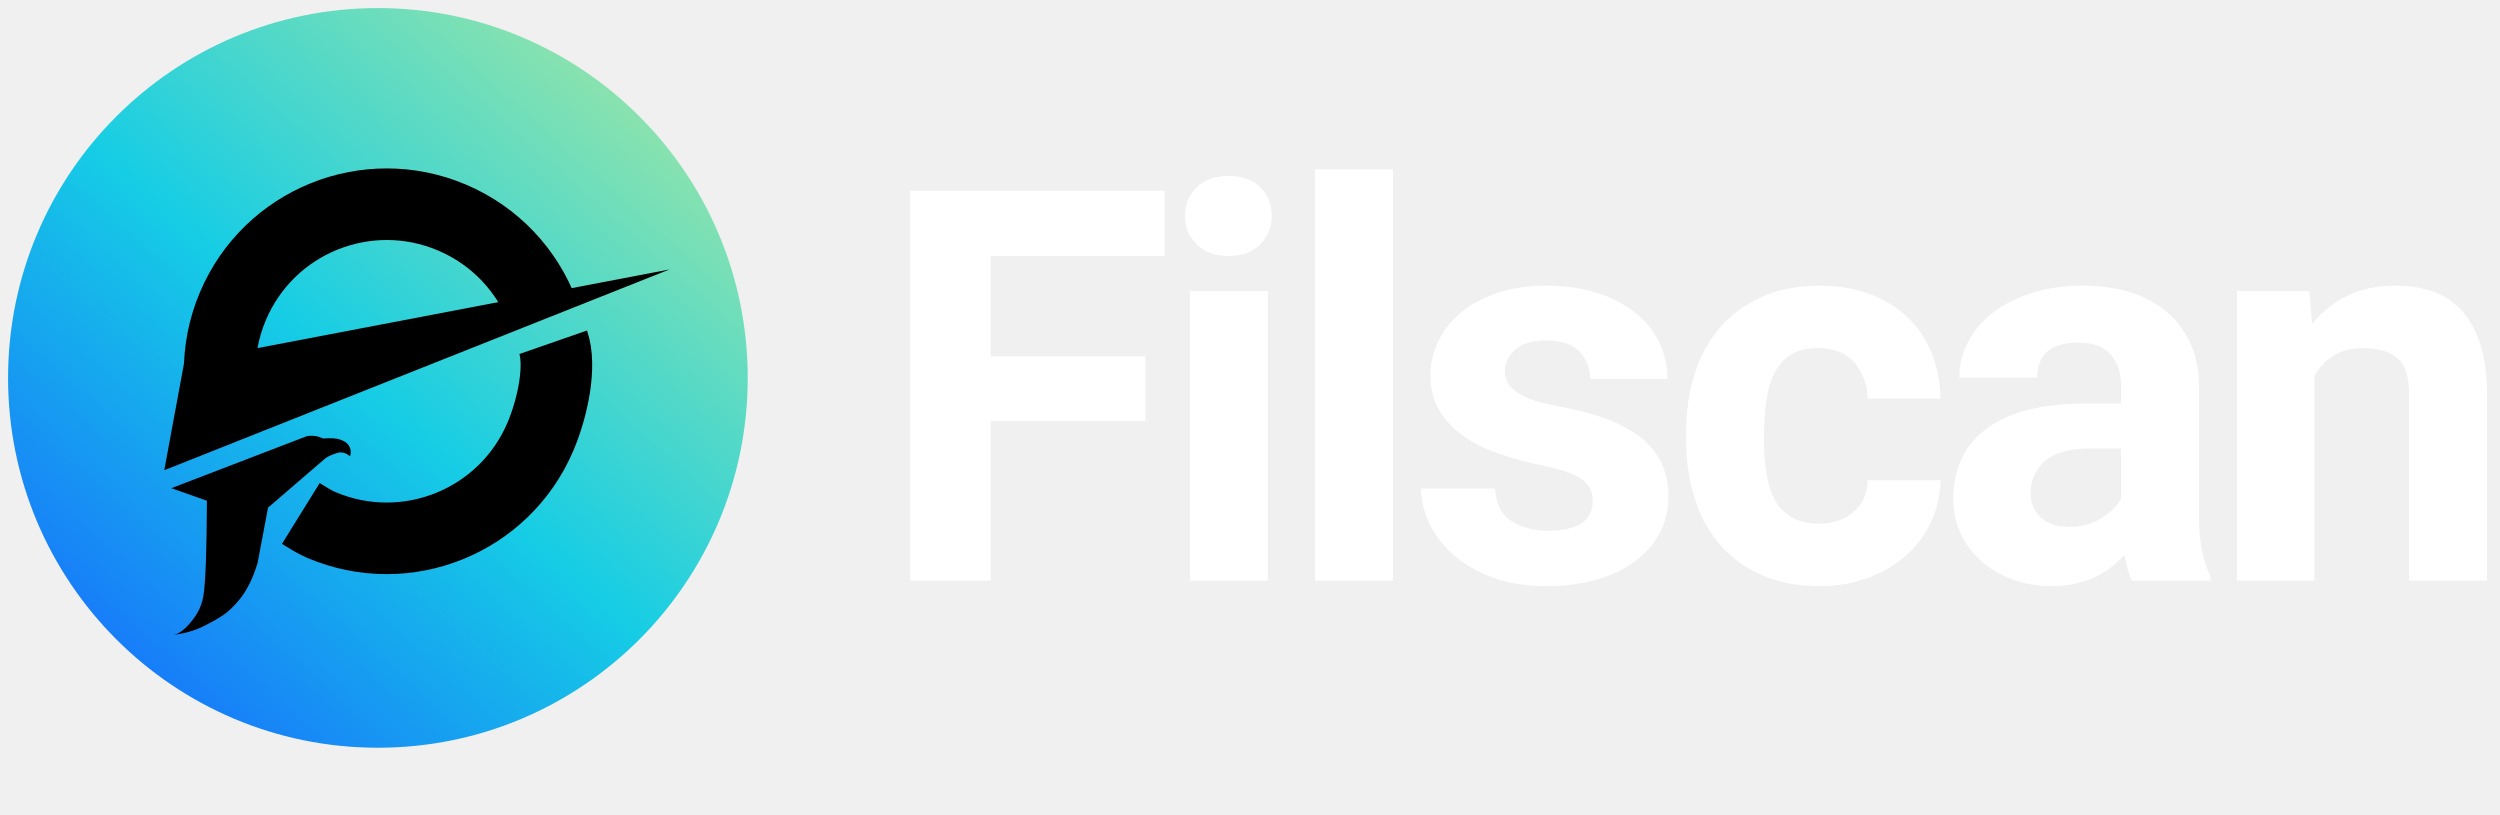
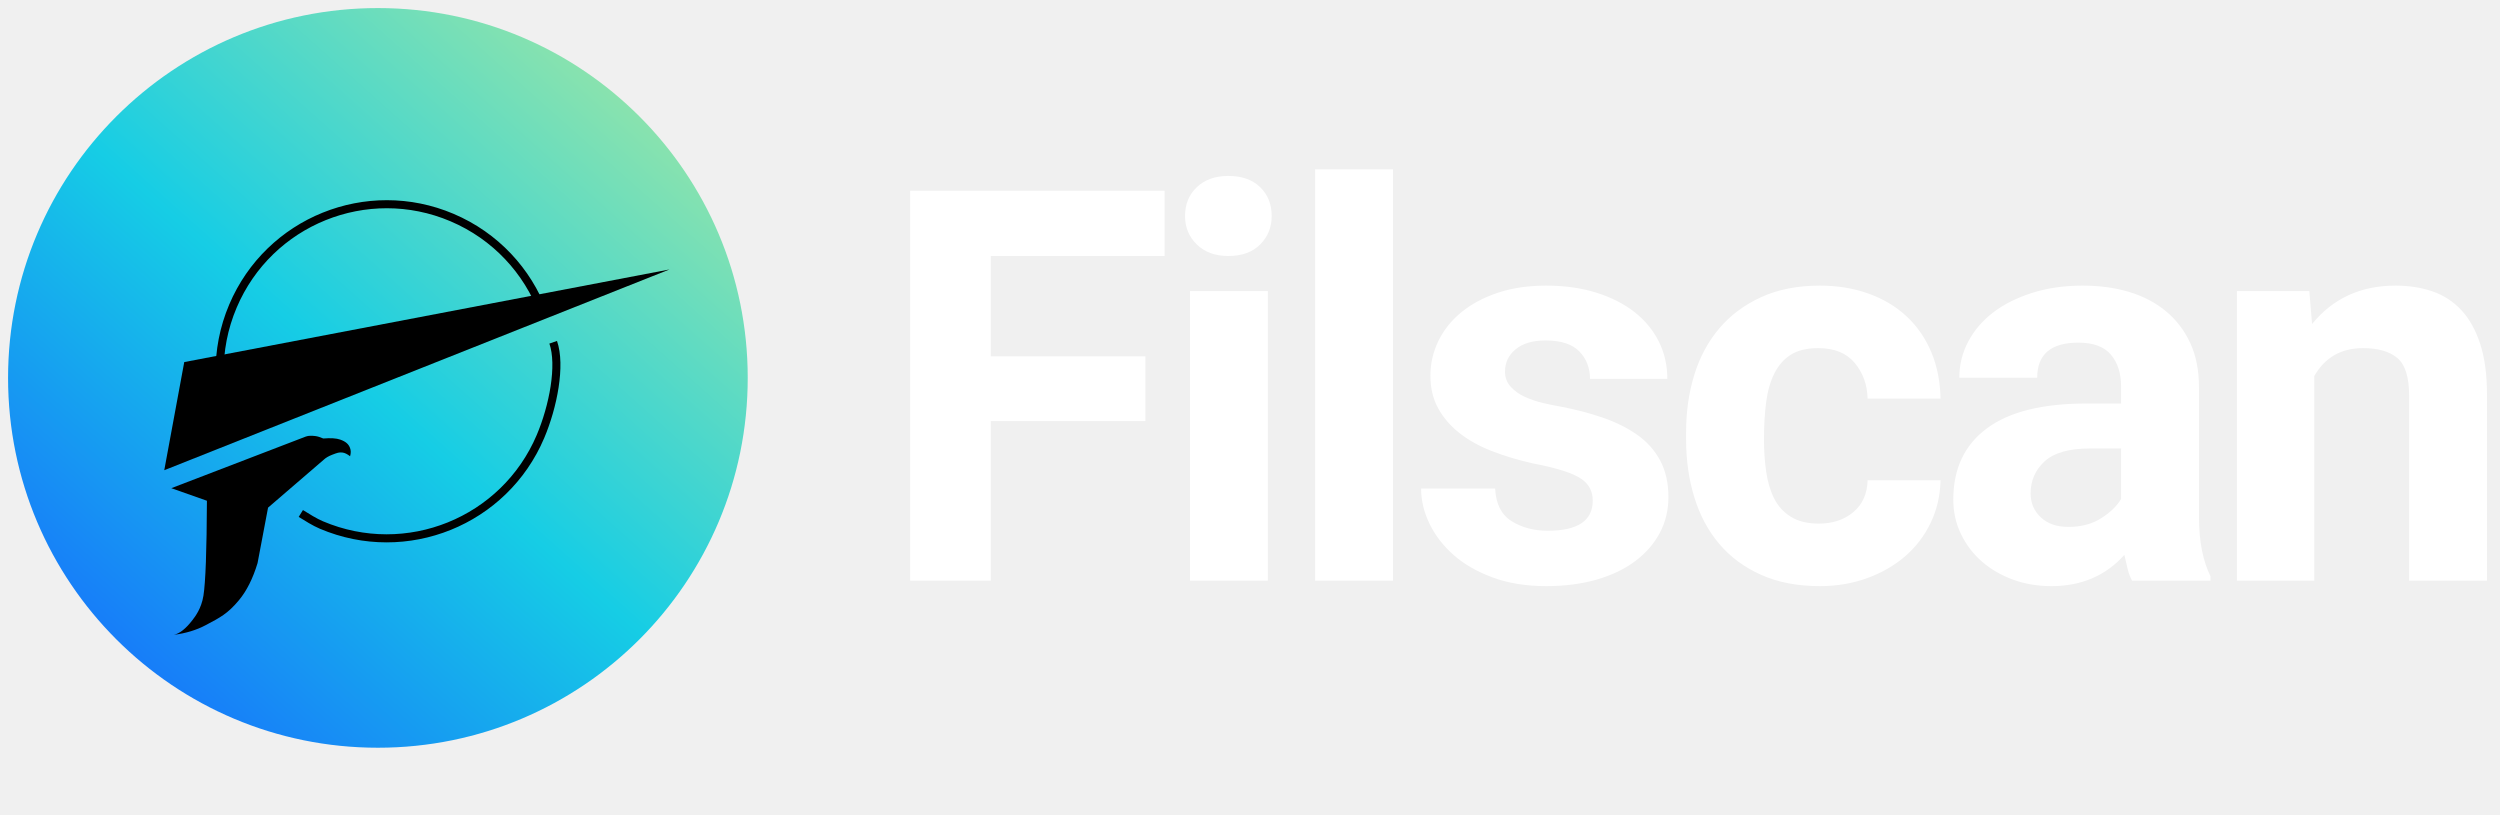
<svg xmlns="http://www.w3.org/2000/svg" width="310px" height="101px" viewBox="0 0 310 101" version="1.1">
  <defs>
    <linearGradient x1="5.404%" y1="98.113%" x2="92.773%" y2="1.42108547e-12%" id="linearGradient-1">
      <stop stop-color="#1764FF" offset="0%" />
      <stop stop-color="#16CDE5" offset="48.309%" />
      <stop stop-color="#ABE99E" offset="100%" />
    </linearGradient>
  </defs>
-   <g id="页面-2" stroke="none" stroke-width="1" fill="none" fillRule="evenodd">
+   <g id="页面-2" stroke="none" strokeWidth="1" fill="none" fillRule="evenodd">
    <g id="编组-5备份" transform="translate(1, 0)">
      <g id="编组备份-11" transform="translate(0, 1)">
        <circle id="椭圆形" fill="url(#linearGradient-1)" cx="45.859" cy="45.859" r="45.859" />
        <g id="编组备份-12" transform="translate(45.61331, 52.0144) rotate(-7) translate(-45.61331, -52.0144) translate(6.613308, 11.51441)">
          <g id="编组-23" transform="translate(35.09344, 42.10639) rotate(-330) translate(-35.09344, -42.10639) translate(12.59344, 11.10639)">
-             <path d="M38.566,6.408 C34.795,2.46 29.478,-4.30588898e-12 23.587,-4.30588898e-12 C12.149,-4.30588898e-12 2.876,9.273 2.876,20.711 C2.876,26.667 5.39,32.036 9.415,35.815 M20.673,41.103 C21.591,41.245 22.653,41.422 23.587,41.422 C35.025,41.422 44.298,32.15 44.298,20.711 C44.298,16.684 43.225,11.587 41.183,9.332" id="形状备份" stroke="#000000" stroke-width="8.876" />
+             <path d="M38.566,6.408 C34.795,2.46 29.478,-4.30588898e-12 23.587,-4.30588898e-12 C12.149,-4.30588898e-12 2.876,9.273 2.876,20.711 C2.876,26.667 5.39,32.036 9.415,35.815 M20.673,41.103 C21.591,41.245 22.653,41.422 23.587,41.422 C35.025,41.422 44.298,32.15 44.298,20.711 C44.298,16.684 43.225,11.587 41.183,9.332" id="形状备份" stroke="#000000" strokeWidth="8.876" />
            <path d="M8.448,36.396 C20.112,36.396 26.067,36.396 26.314,36.396 C26.684,36.396 27.088,36.581 27.434,36.76 C27.665,36.88 27.936,37.091 28.247,37.396 C29.138,37.656 29.774,37.949 30.158,38.275 C30.733,38.765 30.924,39.179 30.924,39.674 C30.924,40.004 30.803,40.327 30.561,40.642 C30.335,40.266 30.097,40.011 29.847,39.877 C29.471,39.676 29.24,39.674 28.543,39.674 C28.079,39.674 27.68,39.742 27.347,39.877 L18.782,42.947 L15.102,48.901 C13.878,50.476 12.616,51.628 11.315,52.359 C9.364,53.456 8.295,53.538 6.354,53.778 C5.06,53.939 3.684,53.841 2.225,53.485 C2.963,53.596 3.902,53.301 5.044,52.599 C5.491,52.325 6.584,51.666 7.392,50.264 C8.231,48.808 9.77,45.198 12.011,39.433 L8.448,36.396 Z" id="路径-43" fill="#000000" transform="translate(16.57463, 45.12465) rotate(-44) translate(-16.57463, -45.12465) " />
          </g>
          <polygon id="路径-34备份-2" fill="#000000" transform="translate(43.63506, 33.27682) rotate(-330) translate(-43.63506, -33.27682) " points="21.142 56.976 69.086 9.578 18.184 43.664" />
        </g>
      </g>
      <path d="M121.856,72 L121.856,52.212 L141.032,52.212 L141.032,44.188 L121.856,44.188 L121.856,31.744 L143.412,31.744 L143.412,23.652 L111.86,23.652 L111.86,72 L121.856,72 Z M151.316,31.744 C152.993,31.744 154.308,31.268 155.26,30.316 C156.212,29.364 156.688,28.185 156.688,26.78 C156.688,25.329 156.212,24.139 155.26,23.21 C154.308,22.281 152.993,21.816 151.316,21.816 C149.684,21.816 148.381,22.281 147.406,23.21 C146.431,24.139 145.944,25.329 145.944,26.78 C145.944,28.185 146.431,29.364 147.406,30.316 C148.381,31.268 149.684,31.744 151.316,31.744 Z M156.212,72 L156.212,36.096 L146.556,36.096 L146.556,72 L156.212,72 Z M171.732,72 L171.732,21 L162.076,21 L162.076,72 L171.732,72 Z M190.72,72.68 C193.032,72.68 195.129,72.408 197.01,71.864 C198.891,71.32 200.489,70.549 201.804,69.552 C203.119,68.555 204.127,67.387 204.83,66.05 C205.533,64.713 205.884,63.251 205.884,61.664 C205.884,59.896 205.544,58.377 204.864,57.108 C204.184,55.839 203.232,54.773 202.008,53.912 C200.784,53.051 199.345,52.337 197.69,51.77 C196.035,51.203 194.233,50.739 192.284,50.376 C191.74,50.285 191.083,50.149 190.312,49.968 C189.541,49.787 188.805,49.537 188.102,49.22 C187.399,48.903 186.81,48.483 186.334,47.962 C185.858,47.441 185.62,46.817 185.62,46.092 C185.62,44.959 186.062,44.029 186.946,43.304 C187.83,42.579 189.065,42.216 190.652,42.216 C192.556,42.216 193.95,42.669 194.834,43.576 C195.718,44.483 196.16,45.616 196.16,46.976 L196.16,46.976 L205.748,46.976 C205.748,45.299 205.397,43.757 204.694,42.352 C203.991,40.947 202.994,39.734 201.702,38.714 C200.41,37.694 198.835,36.889 196.976,36.3 C195.117,35.711 193.032,35.416 190.72,35.416 C188.499,35.416 186.504,35.711 184.736,36.3 C182.968,36.889 181.461,37.694 180.214,38.714 C178.967,39.734 178.015,40.924 177.358,42.284 C176.701,43.644 176.372,45.072 176.372,46.568 C176.372,48.109 176.689,49.458 177.324,50.614 C177.959,51.77 178.831,52.79 179.942,53.674 C181.053,54.558 182.39,55.306 183.954,55.918 C185.518,56.53 187.207,57.04 189.02,57.448 C192.103,58.037 194.143,58.695 195.14,59.42 C196.047,60.055 196.5,60.939 196.5,62.072 C196.5,64.565 194.641,65.812 190.924,65.812 C189.201,65.812 187.705,65.415 186.436,64.622 C185.167,63.829 184.487,62.48 184.396,60.576 L184.396,60.576 L175.216,60.576 C175.216,62.027 175.556,63.466 176.236,64.894 C176.916,66.322 177.902,67.614 179.194,68.77 C180.486,69.926 182.107,70.867 184.056,71.592 C186.005,72.317 188.227,72.68 190.72,72.68 Z M224.668,72.68 C226.753,72.68 228.703,72.351 230.516,71.694 C232.329,71.037 233.905,70.13 235.242,68.974 C236.579,67.818 237.633,66.435 238.404,64.826 C239.175,63.217 239.583,61.46 239.628,59.556 L239.628,59.556 L230.584,59.556 C230.539,61.233 229.949,62.548 228.816,63.5 C227.683,64.452 226.255,64.928 224.532,64.928 C223.127,64.928 221.971,64.645 221.064,64.078 C220.157,63.511 219.466,62.752 218.99,61.8 C218.514,60.848 218.185,59.737 218.004,58.468 C217.823,57.199 217.732,55.884 217.732,54.524 C217.732,52.801 217.823,51.249 218.004,49.866 C218.185,48.483 218.525,47.293 219.024,46.296 C219.523,45.299 220.203,44.528 221.064,43.984 C221.925,43.44 223.059,43.168 224.464,43.168 C226.459,43.168 227.966,43.78 228.986,45.004 C230.006,46.228 230.539,47.701 230.584,49.424 L230.584,49.424 L239.628,49.424 C239.583,47.293 239.197,45.367 238.472,43.644 C237.747,41.921 236.727,40.448 235.412,39.224 C234.097,38 232.522,37.059 230.686,36.402 C228.85,35.745 226.844,35.416 224.668,35.416 C221.903,35.416 219.477,35.892 217.392,36.844 C215.307,37.796 213.573,39.088 212.19,40.72 C210.807,42.352 209.776,44.267 209.096,46.466 C208.416,48.665 208.076,51.033 208.076,53.572 L208.076,53.572 L208.076,54.524 C208.076,57.063 208.416,59.443 209.096,61.664 C209.776,63.885 210.807,65.812 212.19,67.444 C213.573,69.076 215.307,70.357 217.392,71.286 C219.477,72.215 221.903,72.68 224.668,72.68 Z M253.38,72.68 C257.097,72.68 260.112,71.388 262.424,68.804 C262.56,69.439 262.696,70.028 262.832,70.572 C262.968,71.116 263.149,71.592 263.376,72 L263.376,72 L273.1,72 L273.1,71.456 C272.647,70.549 272.295,69.484 272.046,68.26 C271.797,67.036 271.672,65.631 271.672,64.044 L271.672,64.044 L271.672,47.996 C271.672,45.911 271.309,44.086 270.584,42.522 C269.859,40.958 268.85,39.643 267.558,38.578 C266.266,37.513 264.747,36.719 263.002,36.198 C261.257,35.677 259.341,35.416 257.256,35.416 C254.944,35.416 252.836,35.722 250.932,36.334 C249.028,36.946 247.419,37.762 246.104,38.782 C244.789,39.802 243.769,41.003 243.044,42.386 C242.319,43.769 241.956,45.253 241.956,46.84 L241.956,46.84 L251.612,46.84 C251.612,43.939 253.312,42.488 256.712,42.488 C258.571,42.488 259.919,42.987 260.758,43.984 C261.597,44.981 262.016,46.296 262.016,47.928 L262.016,47.928 L262.016,50.036 L257.732,50.036 C252.247,50.036 248.121,51.067 245.356,53.13 C242.591,55.193 241.208,58.128 241.208,61.936 C241.208,63.477 241.525,64.905 242.16,66.22 C242.795,67.535 243.656,68.668 244.744,69.62 C245.832,70.572 247.113,71.32 248.586,71.864 C250.059,72.408 251.657,72.68 253.38,72.68 Z M255.488,65.336 C254.037,65.336 252.893,64.939 252.054,64.146 C251.215,63.353 250.796,62.367 250.796,61.188 C250.796,59.601 251.374,58.275 252.53,57.21 C253.686,56.145 255.556,55.612 258.14,55.612 L258.14,55.612 L262.016,55.612 L262.016,61.868 C261.517,62.729 260.701,63.523 259.568,64.248 C258.435,64.973 257.075,65.336 255.488,65.336 Z M285.968,72 L285.968,46.636 C287.283,44.324 289.3,43.168 292.02,43.168 C293.879,43.168 295.295,43.576 296.27,44.392 C297.245,45.208 297.732,46.772 297.732,49.084 L297.732,49.084 L297.732,72 L307.388,72 L307.388,48.948 C307.388,46.455 307.105,44.347 306.538,42.624 C305.971,40.901 305.189,39.507 304.192,38.442 C303.195,37.377 302.005,36.606 300.622,36.13 C299.239,35.654 297.709,35.416 296.032,35.416 C291.725,35.416 288.28,37.003 285.696,40.176 L285.696,40.176 L285.356,36.096 L276.38,36.096 L276.38,72 L285.968,72 Z" id="Filscan" fill="#FFFFFF" fillRule="nonzero" />
    </g>
  </g>
</svg>
